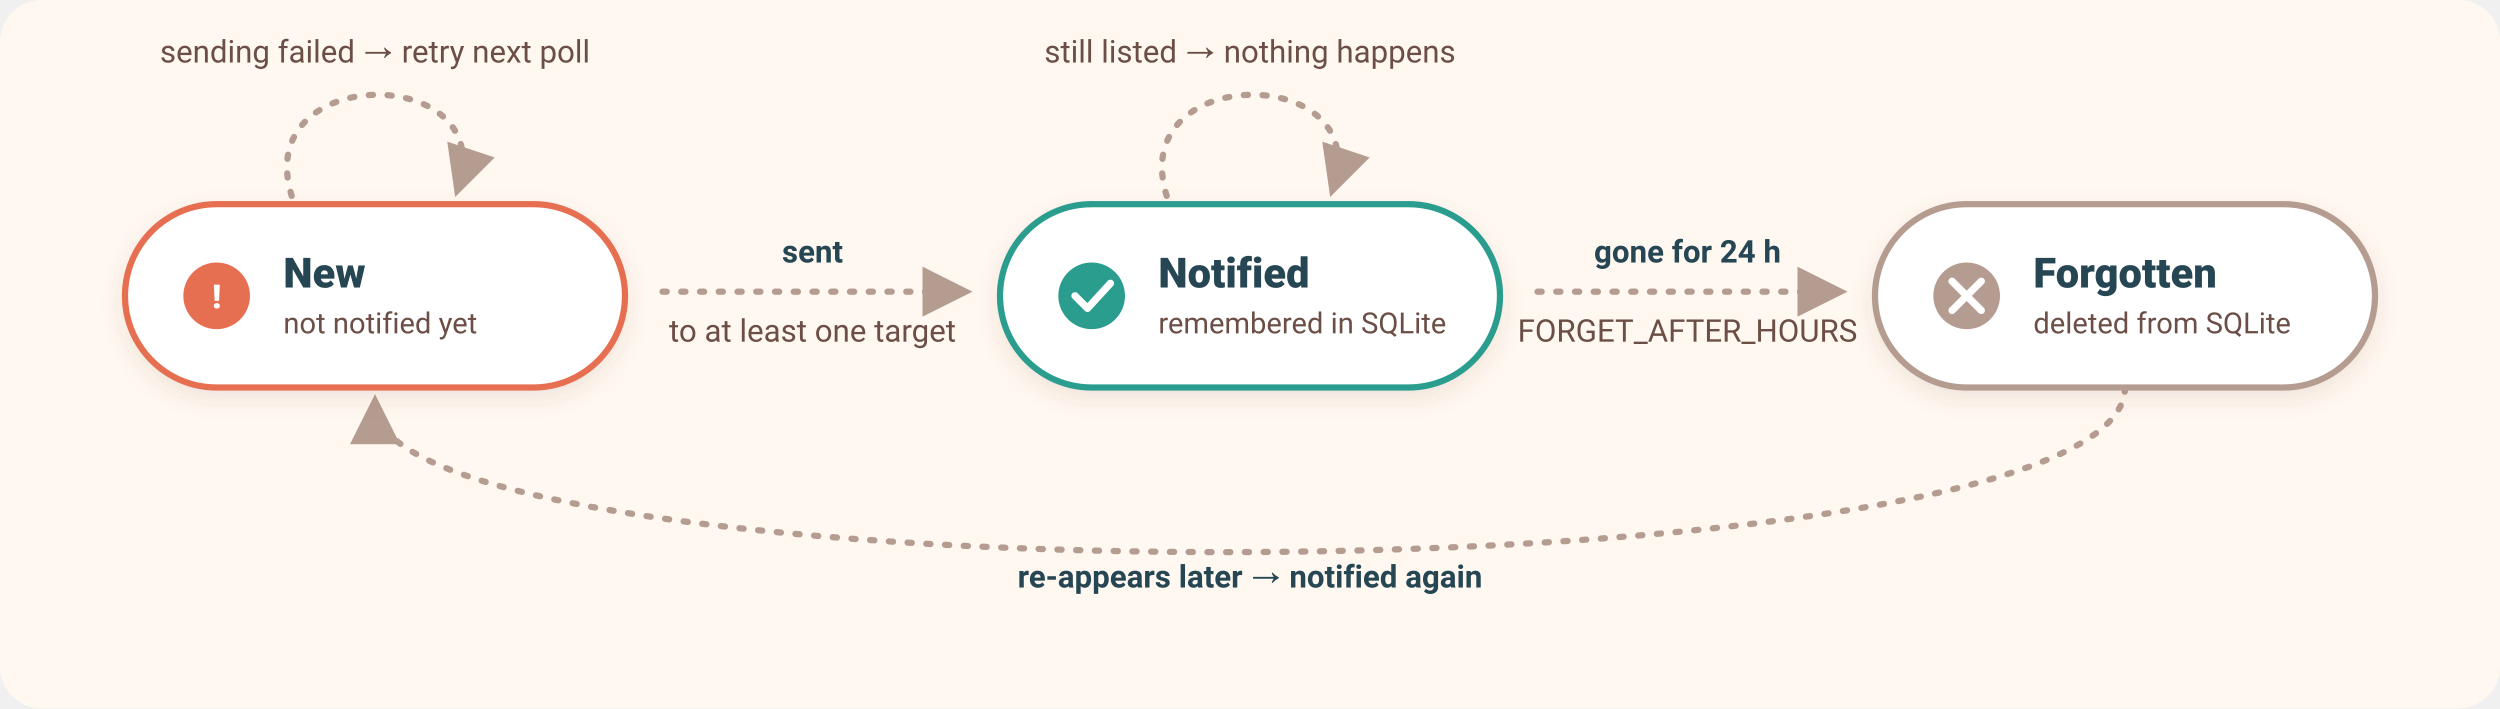
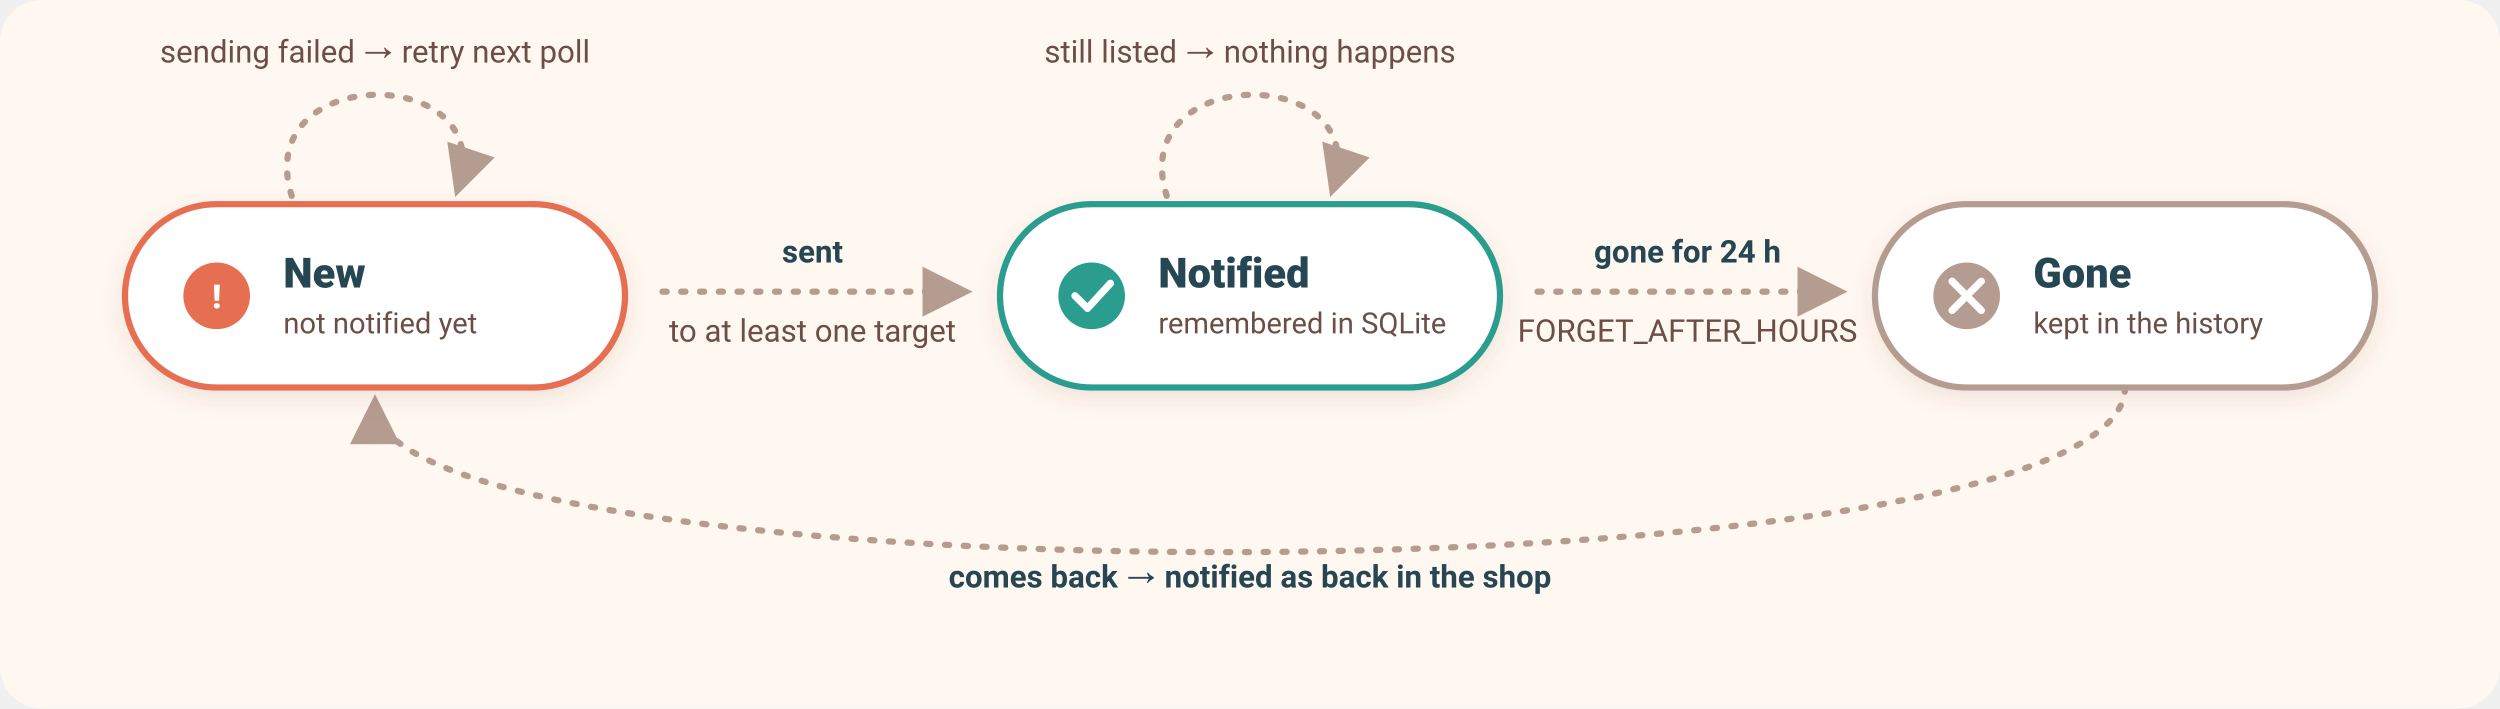
<svg xmlns="http://www.w3.org/2000/svg" width="1200" height="340" viewBox="0 0 1200 340" role="img" aria-labelledby="title desc">
  <defs>
    <marker id="arrow" viewBox="0 0 10 10" refX="8" refY="5" markerWidth="8" markerHeight="8" orient="auto-start-reverse">
      <path d="M0 0 L10 5 L0 10 z" fill="#B59C91" />
    </marker>
    <filter id="shadow" x="-20%" y="-30%" width="140%" height="170%">
      <feDropShadow dx="0" dy="4" stdDeviation="6" flood-color="#7A3B2E" flood-opacity="0.14" />
    </filter>
  </defs>
  <rect width="1200" height="340" rx="20" fill="#FFF8F1" />
  <g font-family="-apple-system, BlinkMacSystemFont, 'Segoe UI', Roboto, Helvetica, Arial, sans-serif">
    <g fill="none" stroke="#B59C91" stroke-width="3" stroke-dasharray="2 7" stroke-linecap="round">
      <line x1="318" y1="140" x2="462" y2="140" marker-end="url(#arrow)" />
      <line x1="738" y1="140" x2="882" y2="140" marker-end="url(#arrow)" />
      <path d="M1020 186 C 1020 290, 180 290, 180 194" marker-end="url(#arrow)" />
      <path d="M140 94 C 120 30, 240 30, 220 90" marker-end="url(#arrow)" />
      <path d="M560 94 C 540 30, 660 30, 640 90" marker-end="url(#arrow)" />
    </g>
    <g text-anchor="middle" font-size="15">
      <text x="390" y="126" fill="#264653" font-weight="700">sent</text>
      <text x="390" y="164" fill="#6B4E45">to at least one target</text>
      <text x="810" y="126" fill="#264653" font-weight="700">gone for 24 h</text>
      <text x="810" y="164" fill="#6B4E45">FORGET_AFTER_HOURS</text>
-       <text x="600" y="282" fill="#264653" font-weight="700">re-appears later → notified again</text>
+       <text x="600" y="282" fill="#264653" font-weight="700">comes back → notified as back in the shop</text>
      <text x="180" y="30" fill="#6B4E45">sending failed → retry next poll</text>
      <text x="600" y="30" fill="#6B4E45">still listed → nothing happens</text>
    </g>
    <g transform="translate(60 98)">
      <rect width="240" height="88" rx="44" fill="#FFFFFF" filter="url(#shadow)" />
      <rect x="0" y="0" width="240" height="88" rx="44" fill="none" stroke="#E76F51" stroke-width="3" />
      <circle cx="44" cy="44" r="16" fill="#E76F51" />
      <text x="44" y="50" text-anchor="middle" font-size="16" font-weight="800" fill="#FFFFFF">!</text>
      <text x="76" y="40" font-size="20" font-weight="800" fill="#264653">New</text>
      <text x="76" y="62" font-size="14" fill="#6B4E45">not notified yet</text>
    </g>
    <g transform="translate(480 98)">
      <rect width="240" height="88" rx="44" fill="#FFFFFF" filter="url(#shadow)" />
      <rect x="0" y="0" width="240" height="88" rx="44" fill="none" stroke="#2A9D8F" stroke-width="3" />
      <circle cx="44" cy="44" r="16" fill="#2A9D8F" />
      <path d="M36 44 l6 6 l11 -12" fill="none" stroke="#FFFFFF" stroke-width="3.5" stroke-linecap="round" stroke-linejoin="round" />
      <text x="76" y="40" font-size="20" font-weight="800" fill="#264653">Notified</text>
      <text x="76" y="62" font-size="14" fill="#6B4E45">remembered in SQLite</text>
    </g>
    <g transform="translate(900 98)">
      <rect width="240" height="88" rx="44" fill="#FFFFFF" filter="url(#shadow)" />
      <rect x="0" y="0" width="240" height="88" rx="44" fill="none" stroke="#B59C91" stroke-width="3" />
      <circle cx="44" cy="44" r="16" fill="#B59C91" />
      <path d="M37 37 l14 14 M51 37 l-14 14" stroke="#FFFFFF" stroke-width="3.5" stroke-linecap="round" />
-       <text x="76" y="40" font-size="20" font-weight="800" fill="#264653">Forgotten</text>
-       <text x="76" y="62" font-size="14" fill="#6B4E45">deleted from SQLite</text>
+       <text x="76" y="40" font-size="20" font-weight="800" fill="#264653">Gone</text>
+       <text x="76" y="62" font-size="14" fill="#6B4E45">kept in the history</text>
    </g>
  </g>
</svg>
